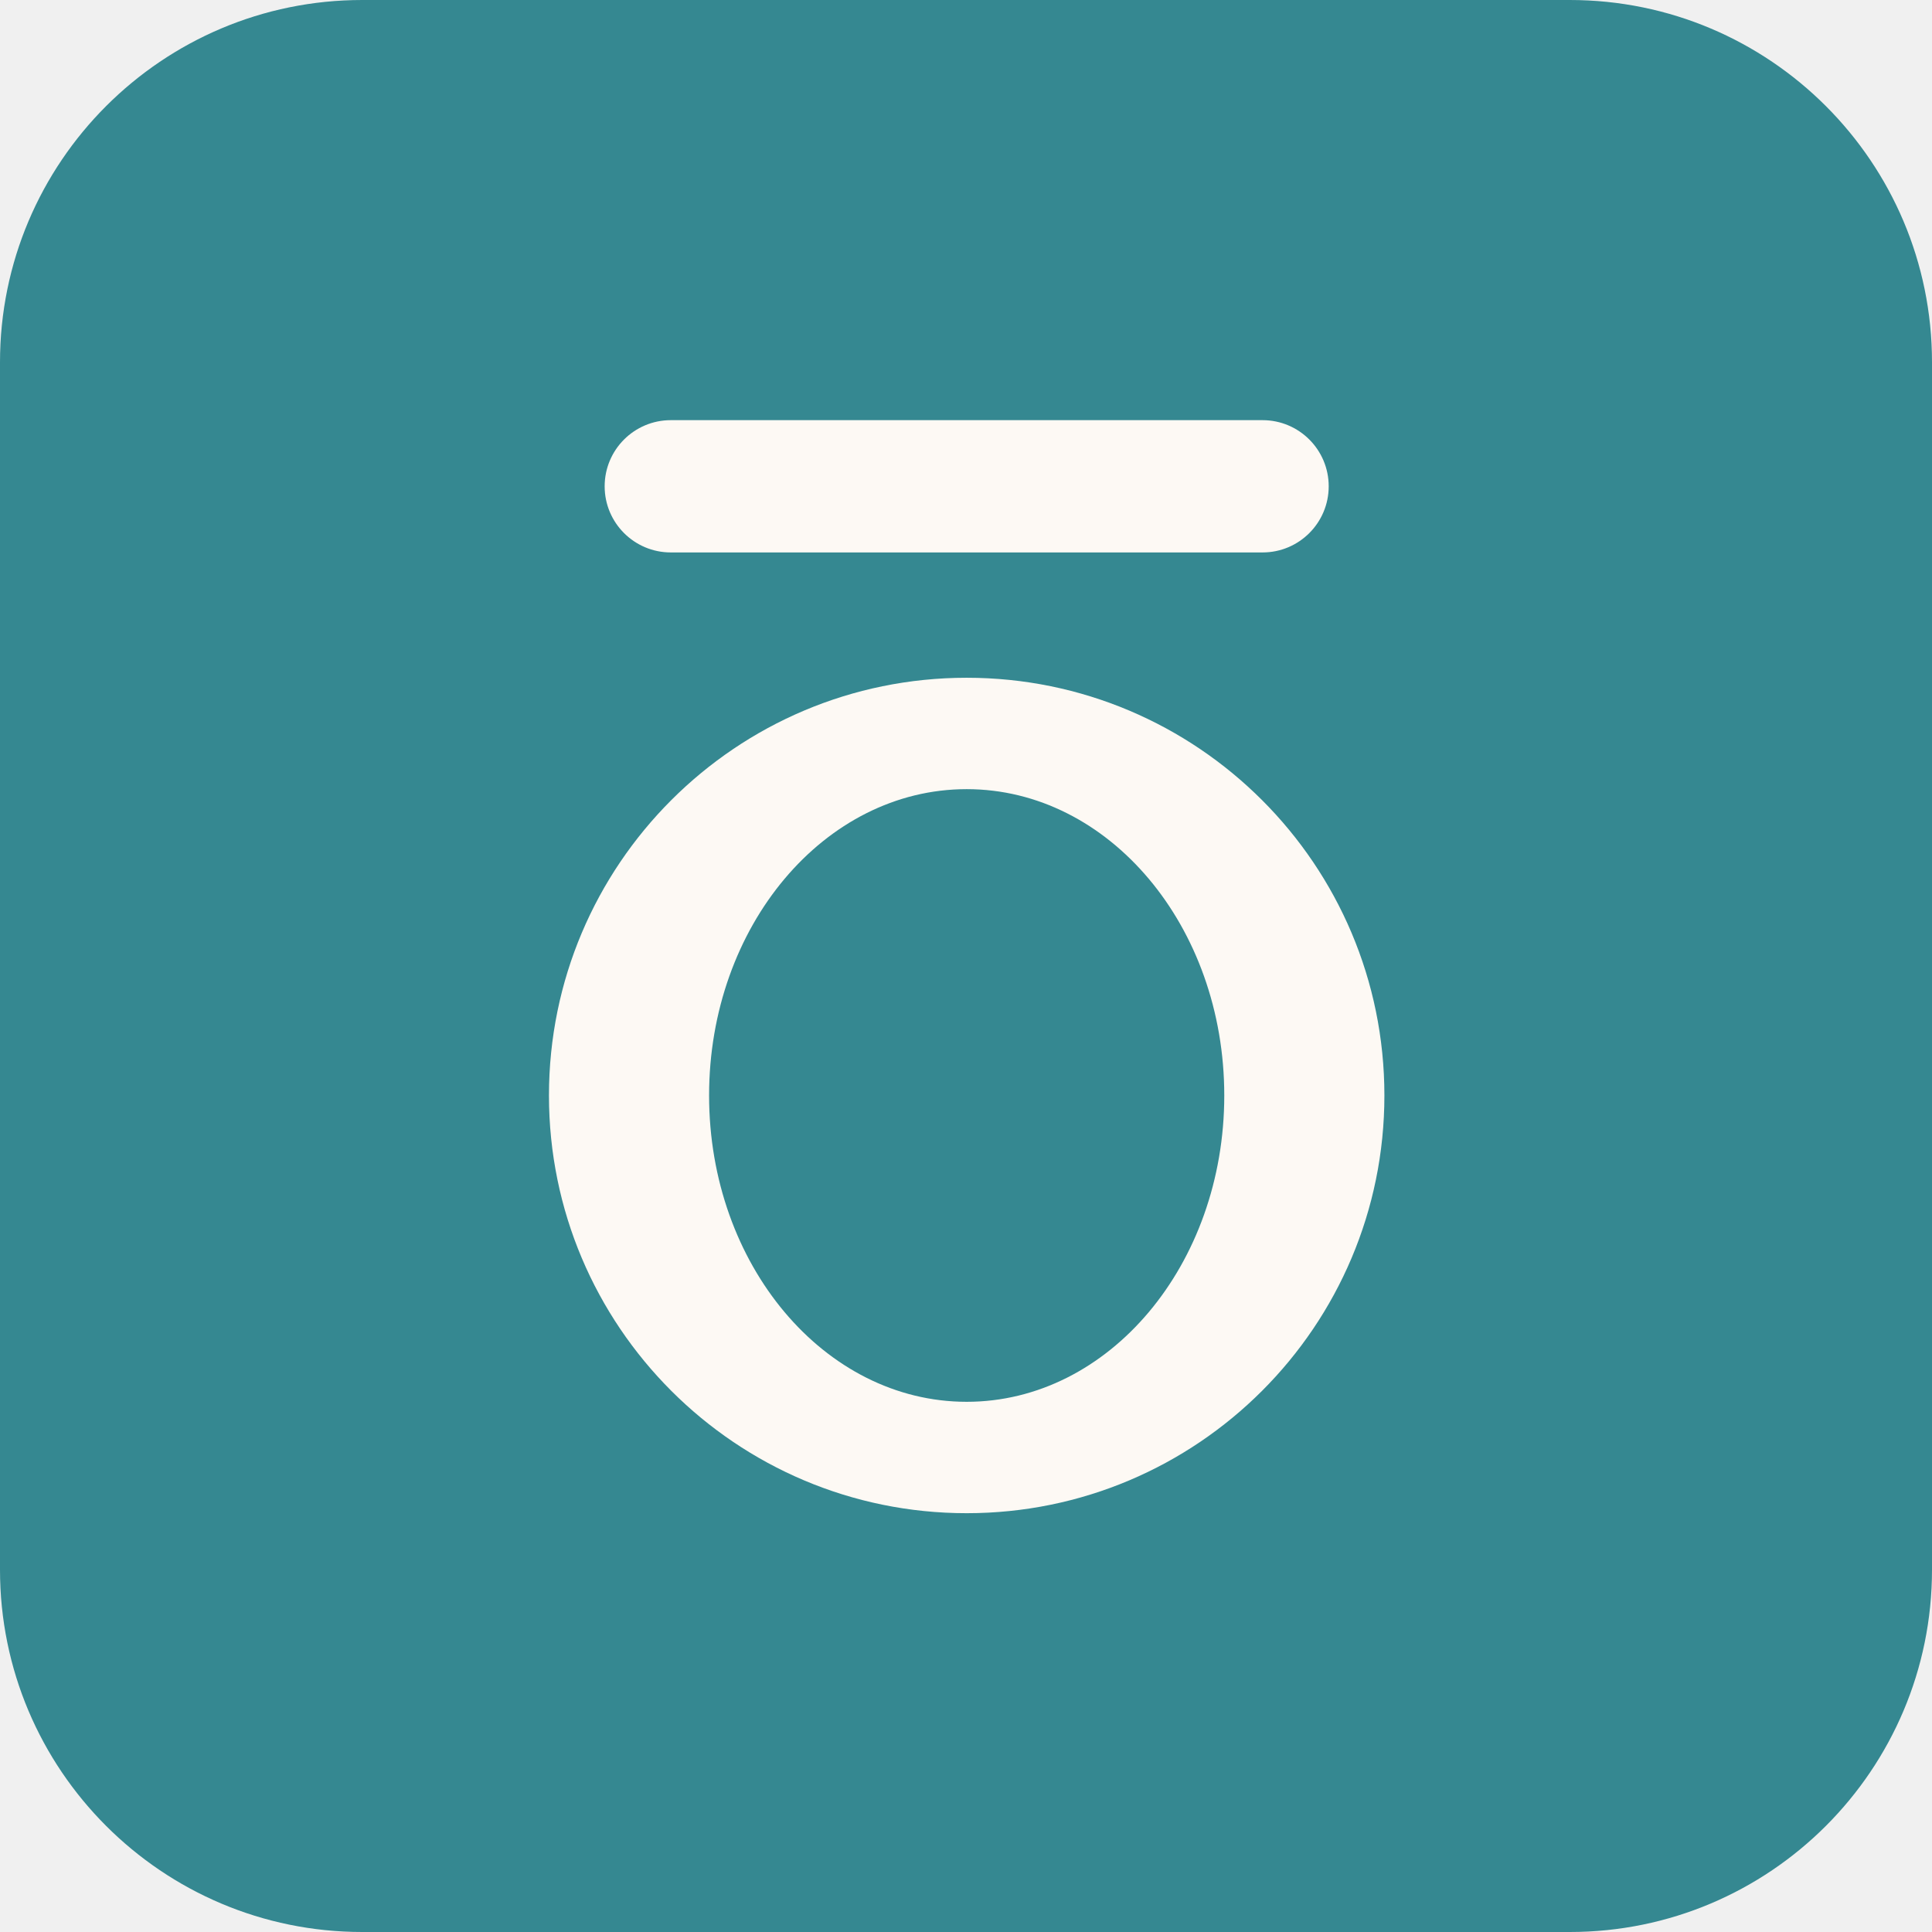
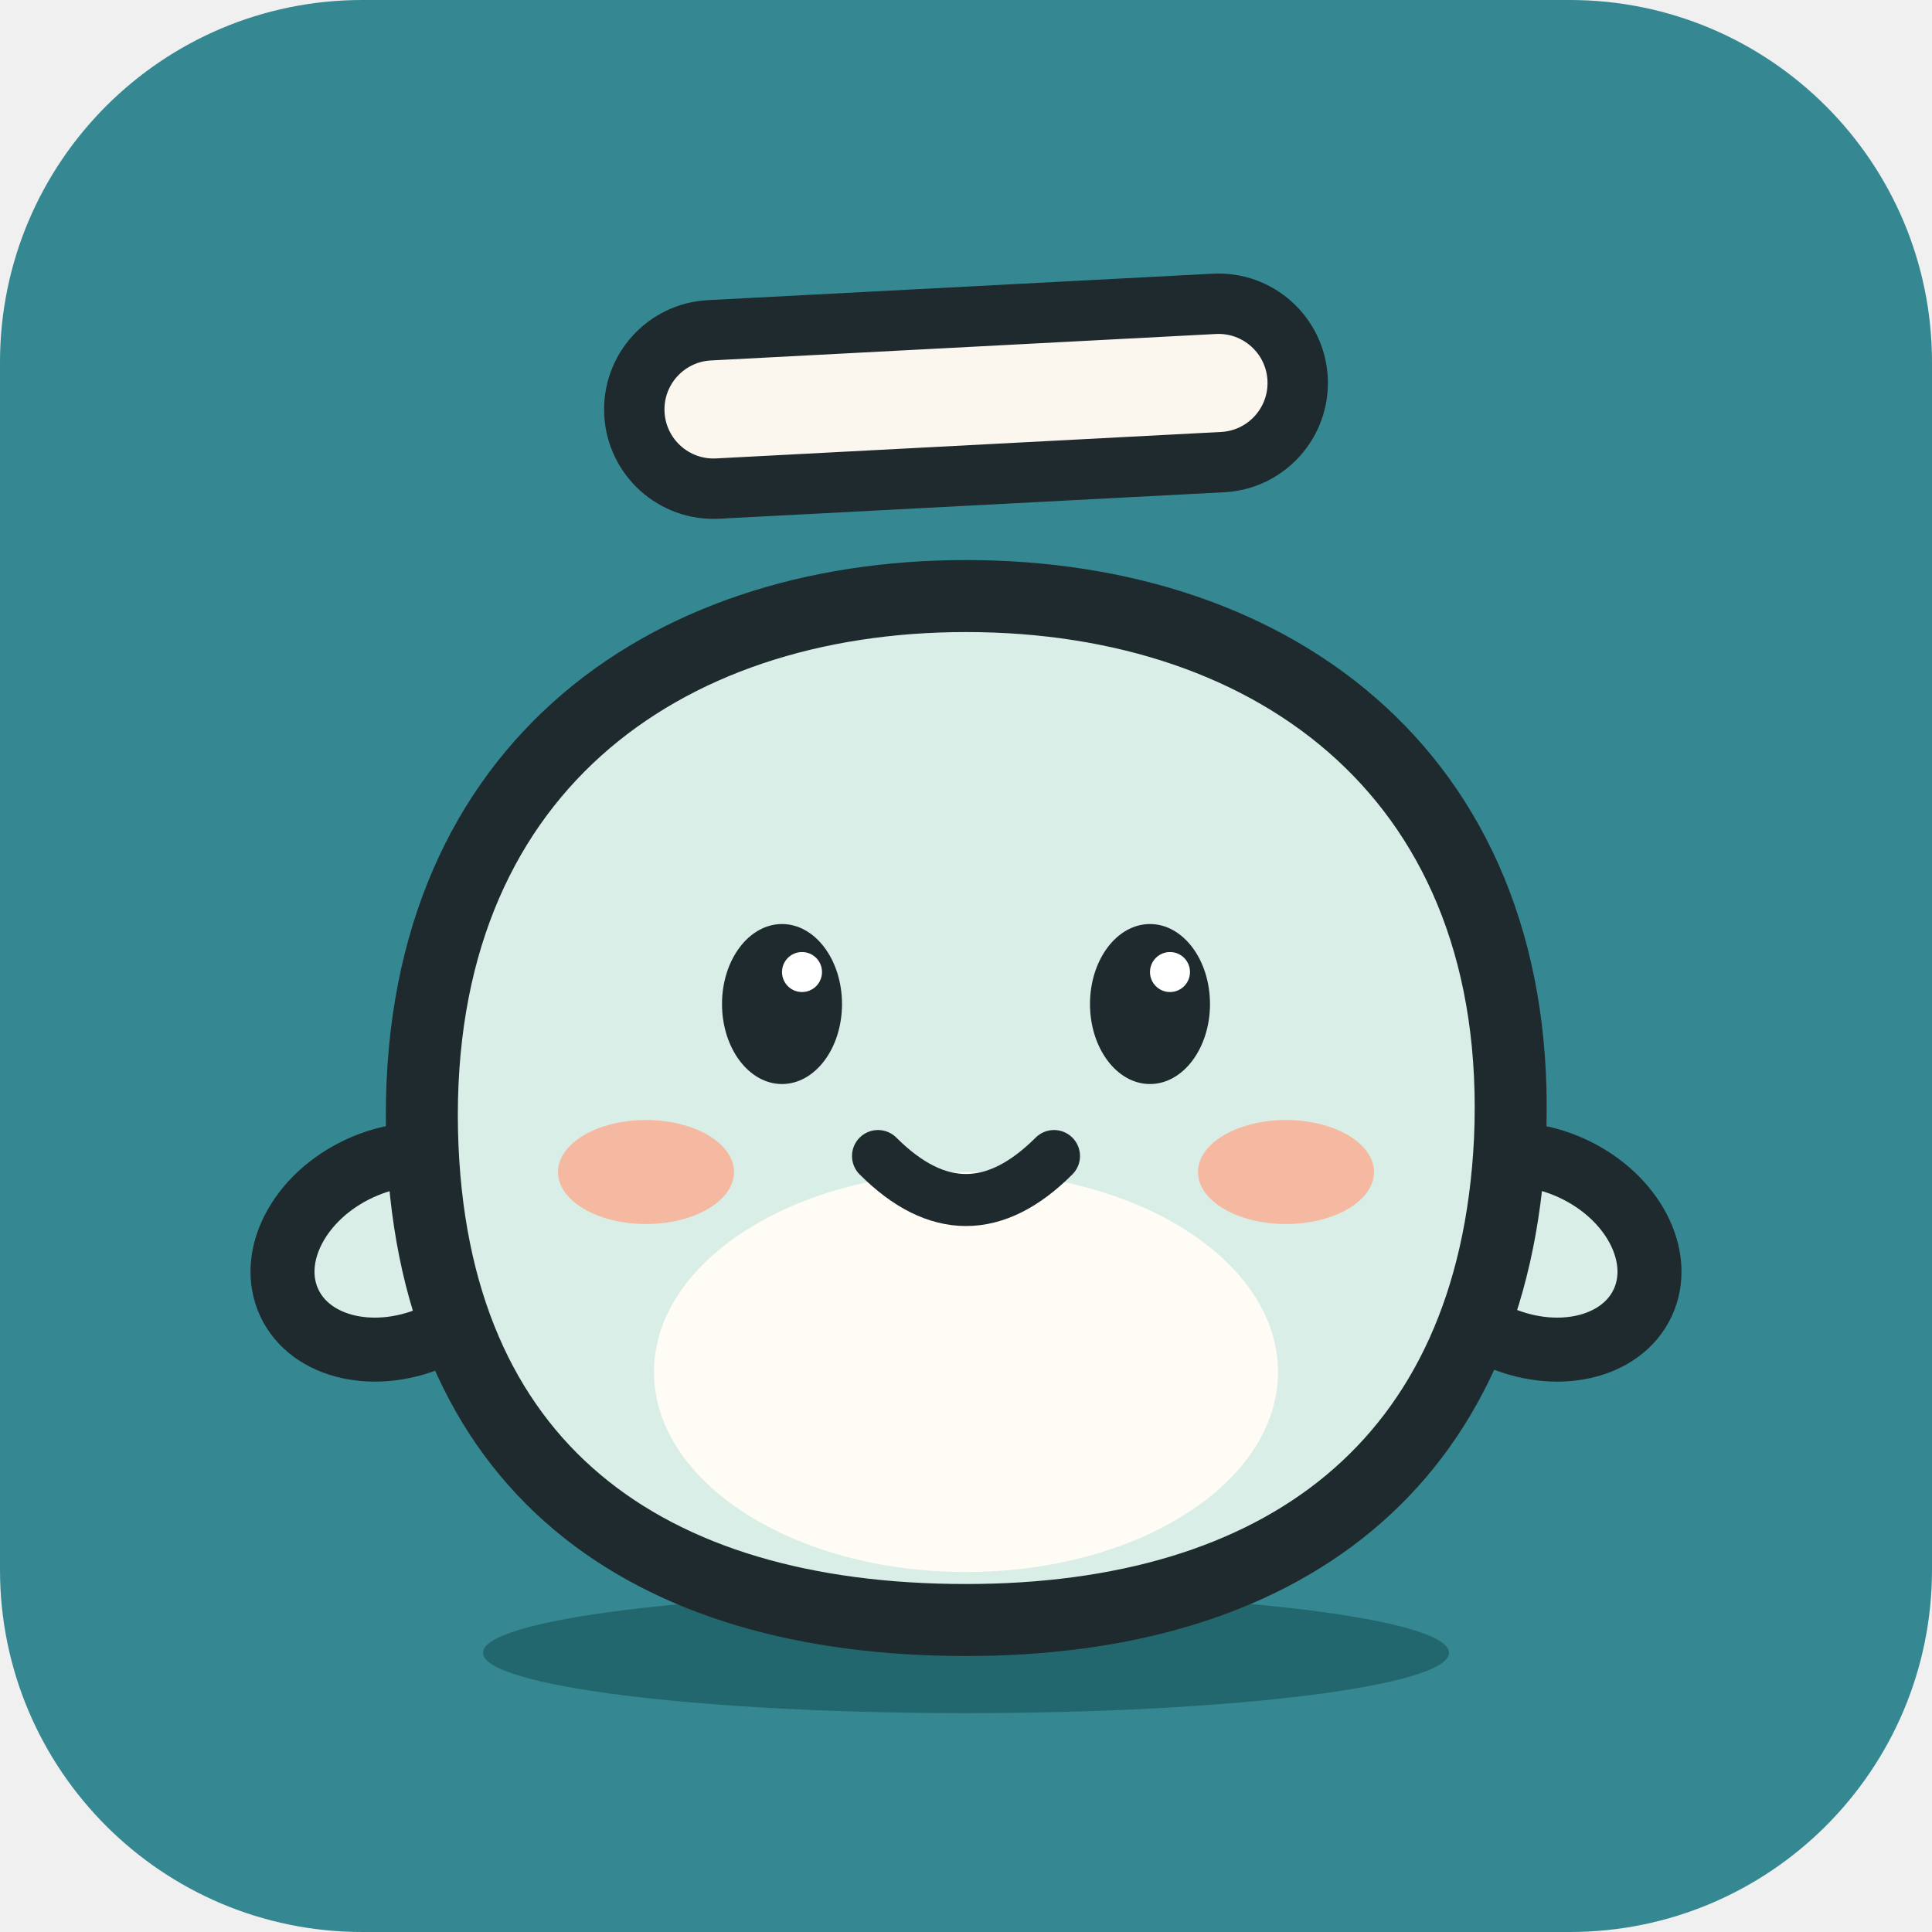
<svg xmlns="http://www.w3.org/2000/svg" viewBox="0 0 512 512">
-   <rect width="512" height="512" rx="96" fill="#358891" />
-   <path transform="translate(71.68 71.68) scale(3.69)" d="M28.75 10.75h42.5a4.75 4.75 0 0 1 0 9.5h-42.5a4.75 4.75 0 0 1 0-9.5ZM20 59.25a30 30 0 1 0 60 0a30 30 0 1 0-60 0ZM31.5 59.25a18.5 22 0 1 1 37 0a18.5 22 0 1 1-37 0Z" fill="#fdf9f4" />
+   <rect id="tuile" width="512" height="512" rx="96" fill="#358891" />
+   <ellipse id="ombre" cx="256" cy="438" rx="128" ry="16" fill="#23676E" />
+   <g transform="translate(256 300) scale(1.06) translate(-256 -300)">
+     <ellipse cx="114" cy="330" rx="30" ry="23" fill="#D9EEE6" stroke="#1E2A2E" stroke-width="16" transform="rotate(-25 114 330)" />
+     <ellipse cx="398" cy="330" rx="30" ry="23" fill="#D9EEE6" stroke="#1E2A2E" stroke-width="16" transform="rotate(25 398 330)" />
+     <path d="M120 300 C118 210 180 166 256 166 C334 166 396 212 392 302 C388 384 334 422 256 422 C176 422 122 384 120 300 Z" fill="#D9EEE6" stroke="#1E2A2E" stroke-width="18" stroke-linejoin="round" />
+     <ellipse cx="256" cy="360" rx="78" ry="50" fill="#FFFCF6" />
+     <ellipse cx="210" cy="268" rx="15" ry="20" fill="#1E2A2E" />
+     <ellipse cx="302" cy="268" rx="15" ry="20" fill="#1E2A2E" />
+     <circle cx="215" cy="260" r="5" fill="#FFFFFF" />
+     <circle cx="307" cy="260" r="5" fill="#FFFFFF" />
+     <ellipse cx="176" cy="310" rx="22" ry="13" fill="#F4B9A0" />
+     <ellipse cx="336" cy="310" rx="22" ry="13" fill="#F4B9A0" />
+     <path d="M234 306 Q256 328 278 306" fill="none" stroke="#1E2A2E" stroke-width="13" stroke-linecap="round" />
+   </g>
+   <rect x="168" y="84" width="176" height="42" rx="21" fill="#FBF6EE" stroke="#1E2A2E" stroke-width="16" transform="rotate(-3 256 105)" />
</svg>
